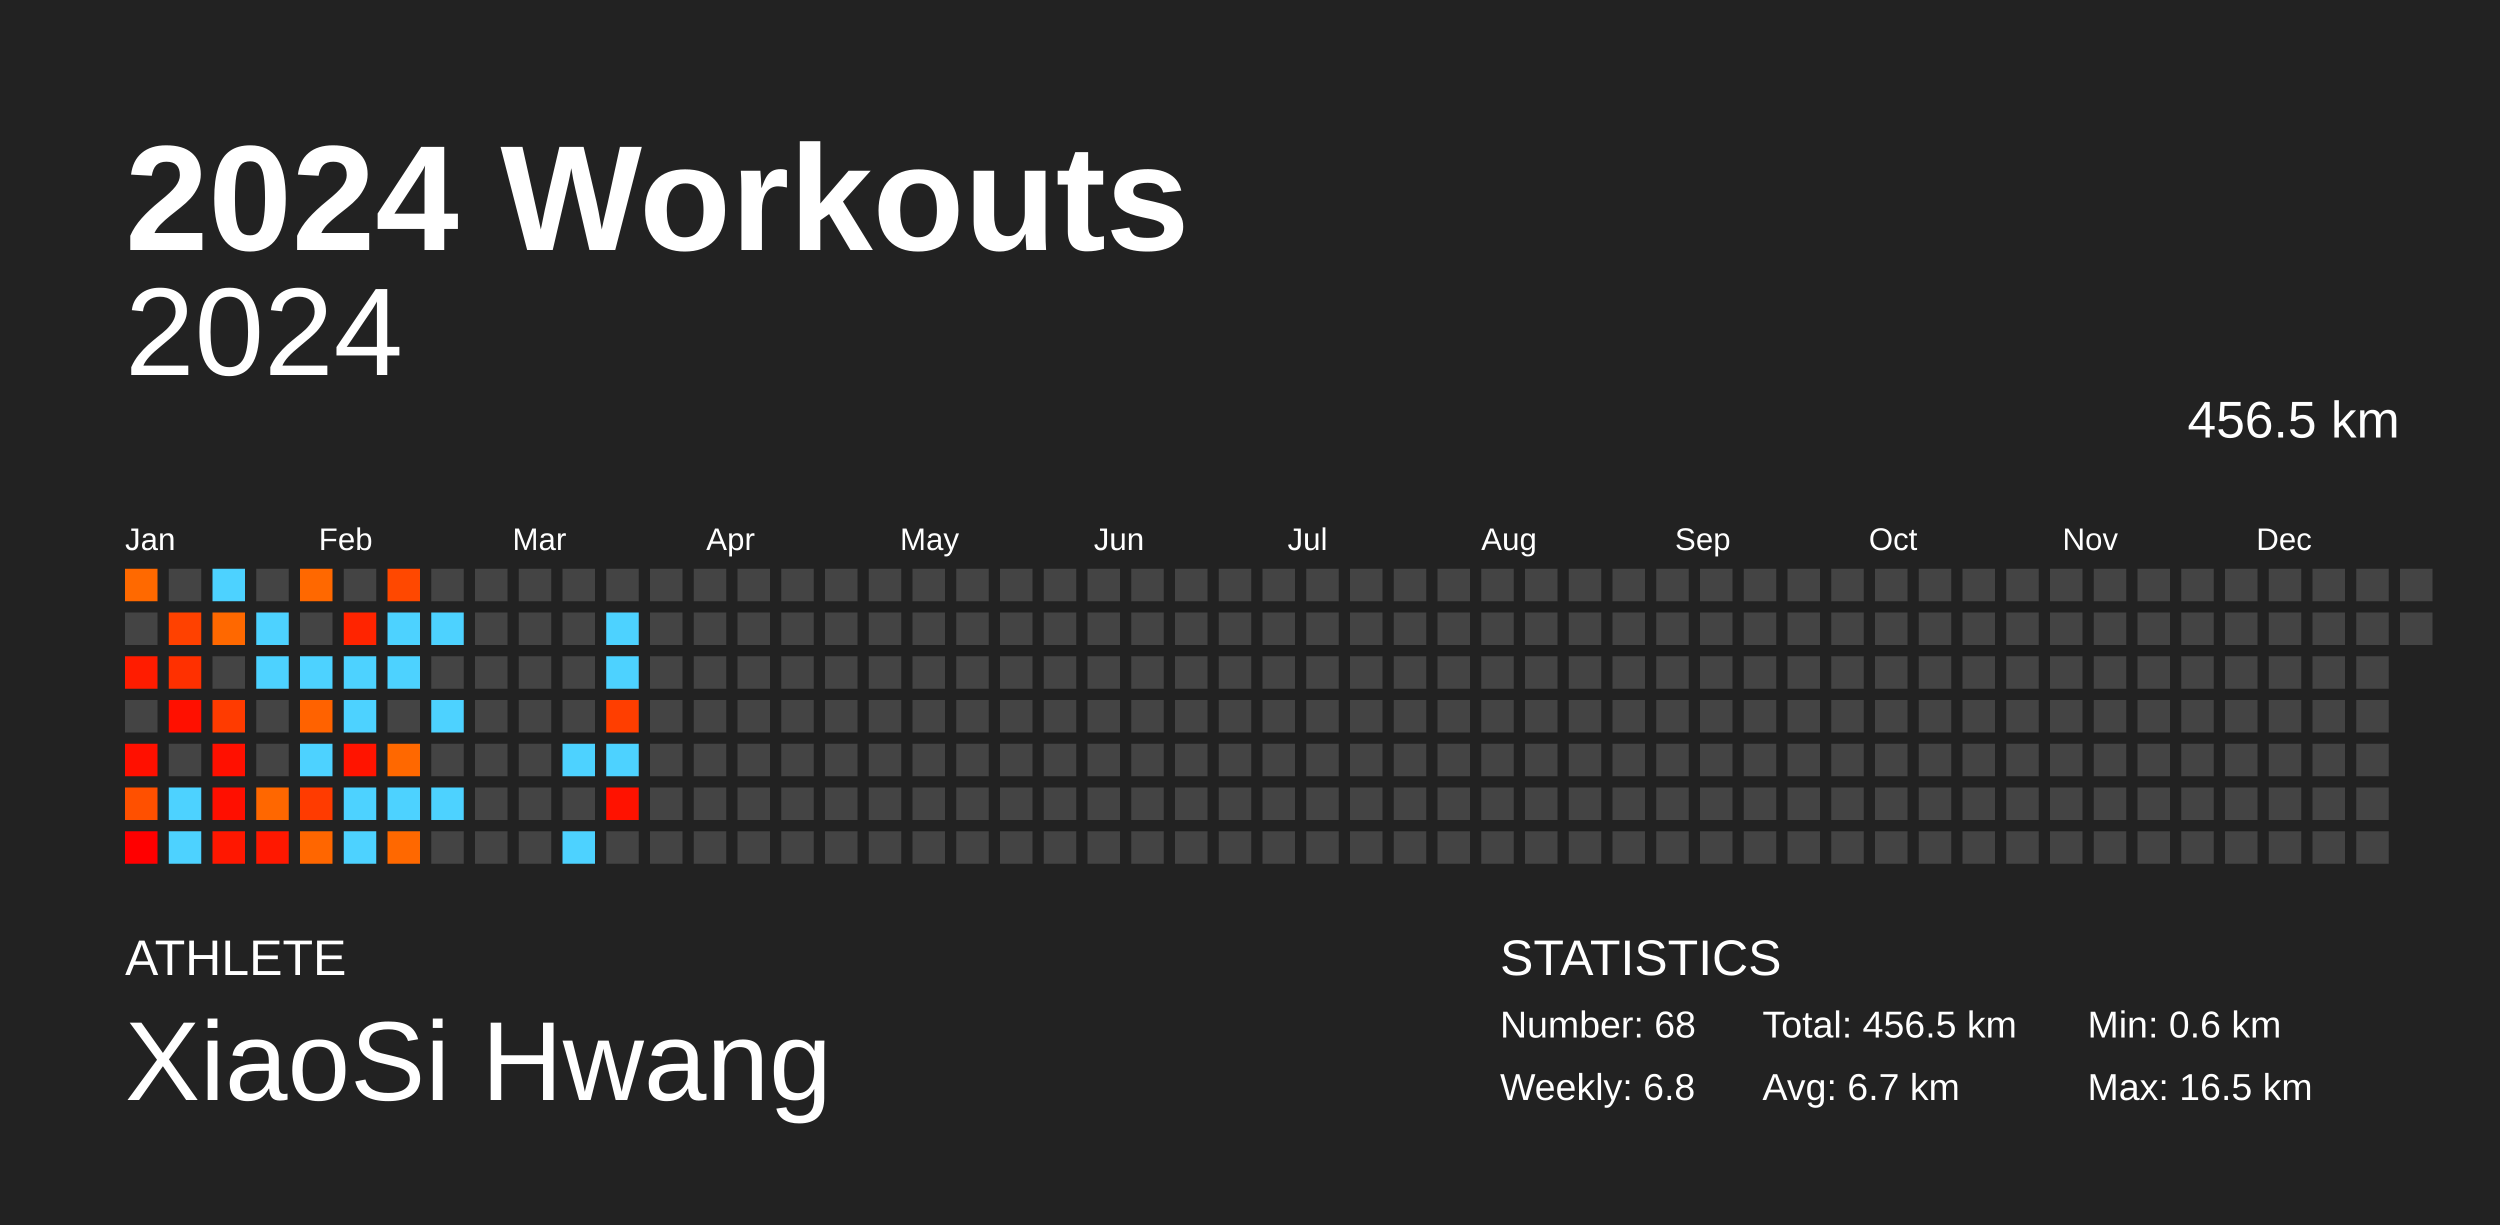
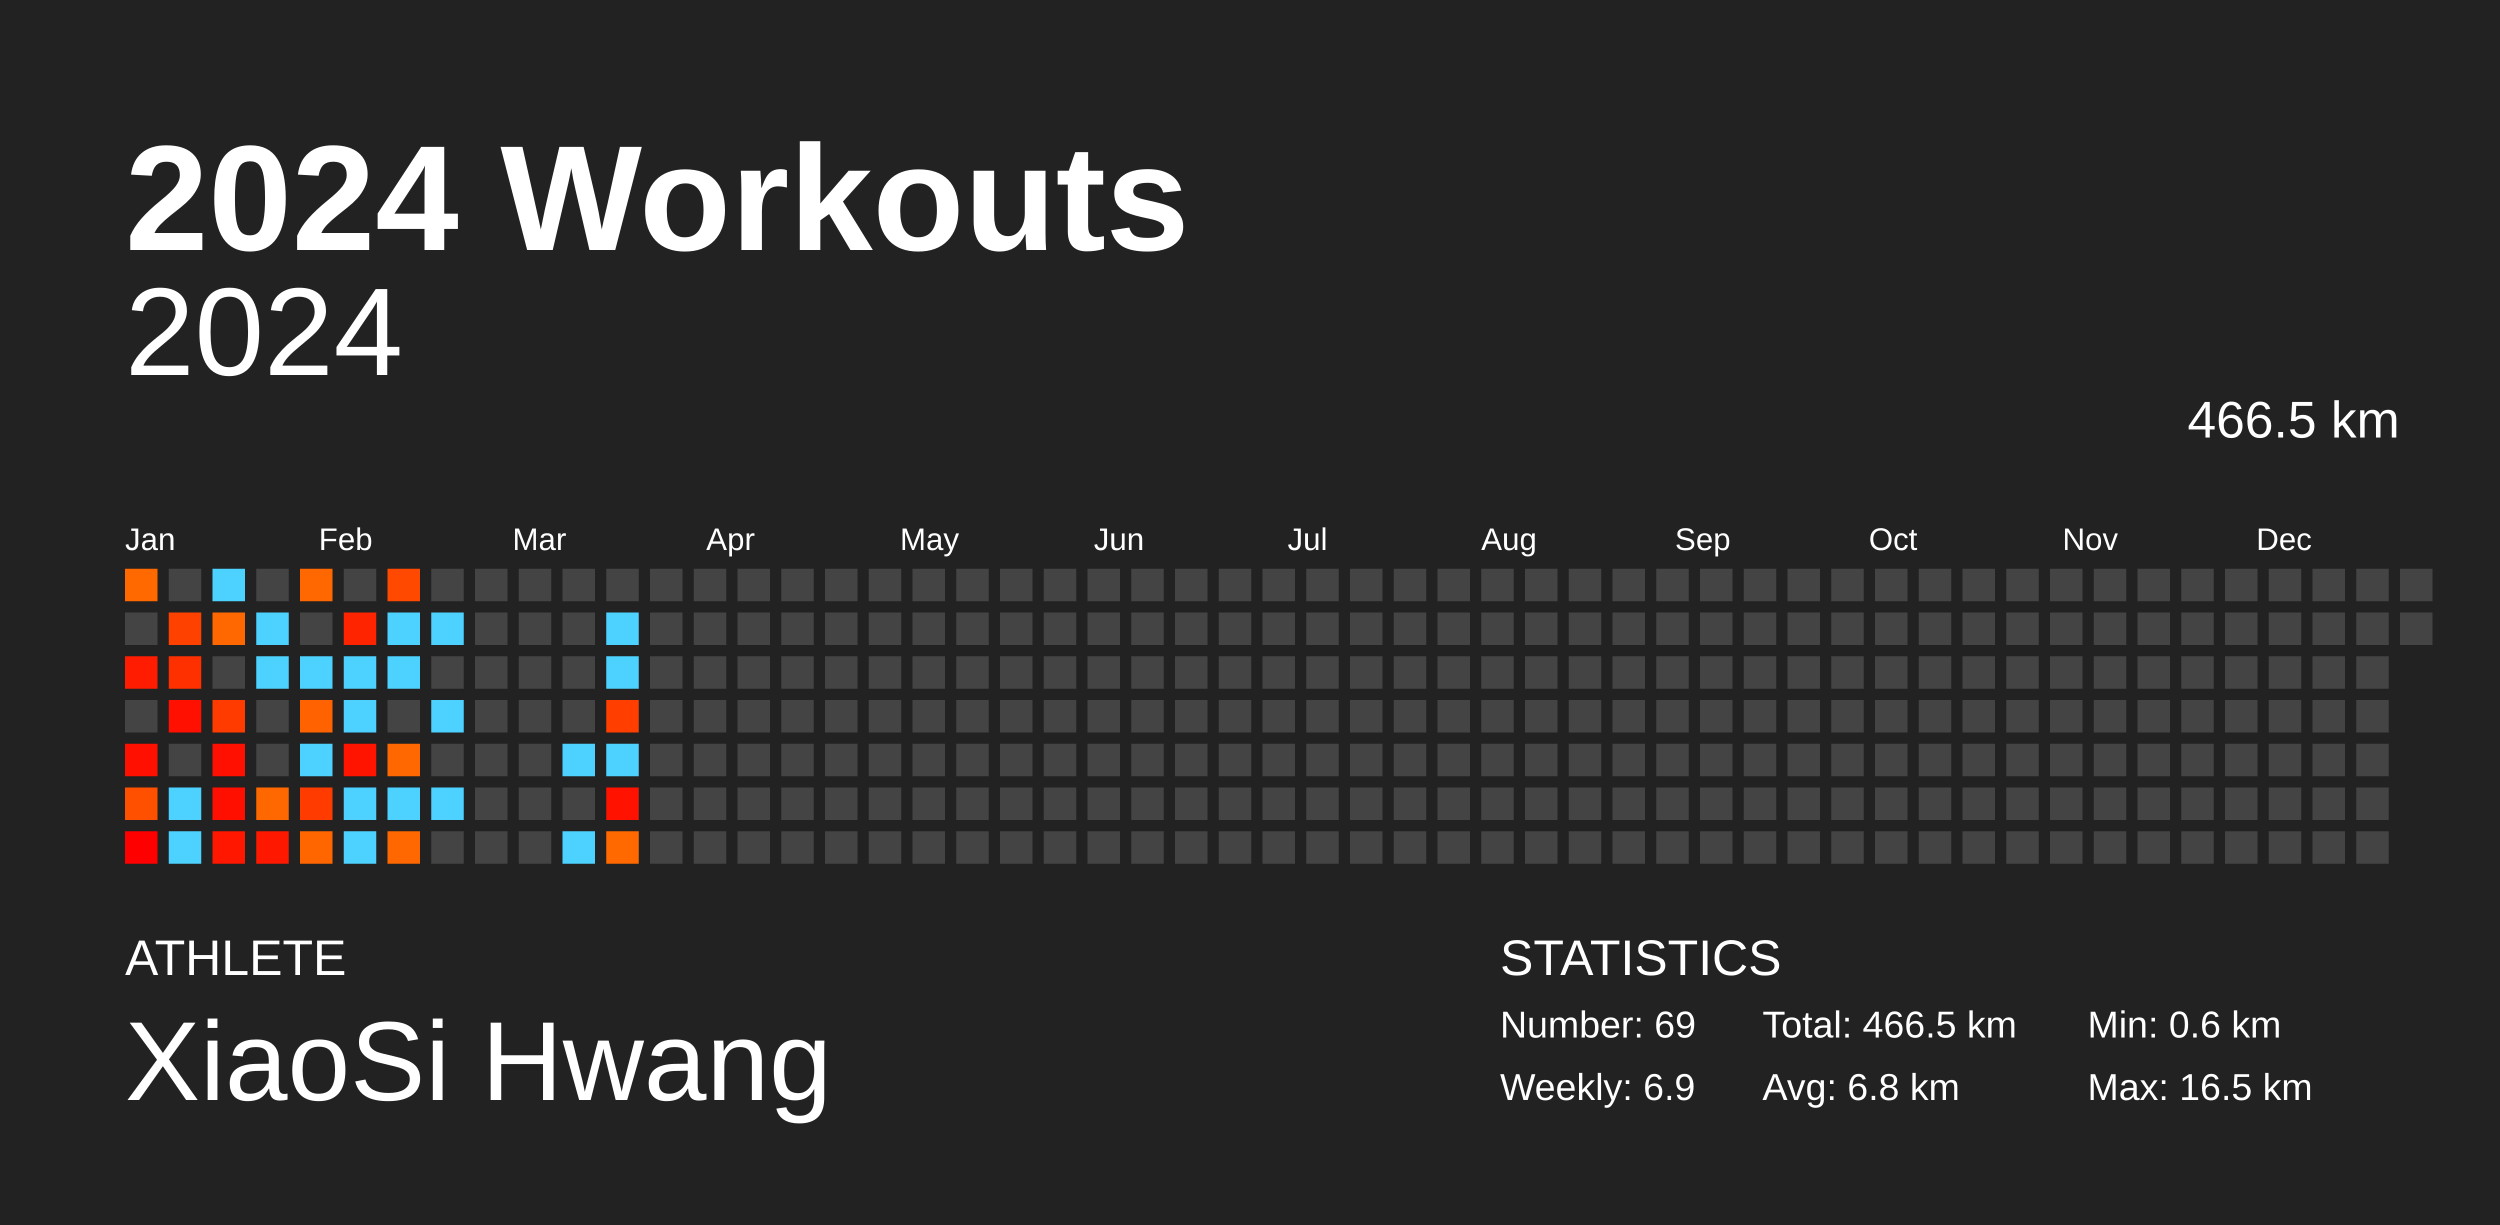
<svg xmlns="http://www.w3.org/2000/svg" baseProfile="full" height="98mm" version="1.1" viewBox="0,0,200,98" width="200mm">
  <defs />
  <rect fill="#222222" height="98" width="200" x="0" y="0" />
  <text fill="#FFFFFF" style="font-size:12px; font-family:Arial; font-weight:bold;" x="10" y="20">2024 Workouts</text>
  <text fill="#FFFFFF" style="font-size:4px; font-family:Arial" x="10" y="78">ATHLETE</text>
  <text fill="#FFFFFF" style="font-size:9px; font-family:Arial" x="10" y="88">XiaoSi Hwang</text>
  <text fill="#FFFFFF" style="font-size:4px; font-family:Arial" x="120" y="78">STATISTICS</text>
-   <text fill="#FFFFFF" style="font-size:3px; font-family:Arial" x="120" y="83">Number: 68</text>
-   <text fill="#FFFFFF" style="font-size:3px; font-family:Arial" x="120" y="88">Weekly: 6.8</text>
-   <text fill="#FFFFFF" style="font-size:3px; font-family:Arial" x="141" y="83">Total: 456.5 km</text>
-   <text fill="#FFFFFF" style="font-size:3px; font-family:Arial" x="141" y="88">Avg: 6.7 km</text>
+   <text fill="#FFFFFF" style="font-size:3px; font-family:Arial" x="120" y="83">Number: 69</text>
+   <text fill="#FFFFFF" style="font-size:3px; font-family:Arial" x="120" y="88">Weekly: 6.9</text>
+   <text fill="#FFFFFF" style="font-size:3px; font-family:Arial" x="141" y="83">Total: 466.5 km</text>
+   <text fill="#FFFFFF" style="font-size:3px; font-family:Arial" x="141" y="88">Avg: 6.8 km</text>
  <text fill="#FFFFFF" style="font-size:3px; font-family:Arial" x="167" y="83">Min: 0.6 km</text>
  <text fill="#FFFFFF" style="font-size:3px; font-family:Arial" x="167" y="88">Max: 16.5 km</text>
  <text alignment-baseline="hanging" fill="#FFFFFF" style="font-size:10.0px; font-family:Arial;" x="10" y="30">2024</text>
-   <text alignment-baseline="hanging" fill="#FFFFFF" style="font-size:4.125px; font-family:Arial;" x="175" y="35">456.5 km</text>
+   <text alignment-baseline="hanging" fill="#FFFFFF" style="font-size:4.125px; font-family:Arial;" x="175" y="35">466.5 km</text>
  <text fill="#FFFFFF" style="font-size:2.5px; font-family:Arial" x="10.0" y="44">Jan</text>
  <text fill="#FFFFFF" style="font-size:2.5px; font-family:Arial" x="25.5" y="44">Feb</text>
  <text fill="#FFFFFF" style="font-size:2.5px; font-family:Arial" x="41.0" y="44">Mar</text>
  <text fill="#FFFFFF" style="font-size:2.5px; font-family:Arial" x="56.5" y="44">Apr</text>
  <text fill="#FFFFFF" style="font-size:2.5px; font-family:Arial" x="72.0" y="44">May</text>
  <text fill="#FFFFFF" style="font-size:2.5px; font-family:Arial" x="87.5" y="44">Jun</text>
  <text fill="#FFFFFF" style="font-size:2.5px; font-family:Arial" x="103.0" y="44">Jul</text>
  <text fill="#FFFFFF" style="font-size:2.5px; font-family:Arial" x="118.5" y="44">Aug</text>
  <text fill="#FFFFFF" style="font-size:2.5px; font-family:Arial" x="134.0" y="44">Sep</text>
  <text fill="#FFFFFF" style="font-size:2.5px; font-family:Arial" x="149.5" y="44">Oct</text>
  <text fill="#FFFFFF" style="font-size:2.5px; font-family:Arial" x="165.0" y="44">Nov</text>
  <text fill="#FFFFFF" style="font-size:2.5px; font-family:Arial" x="180.5" y="44">Dec</text>
  <rect fill="#ff6900" height="2.6" width="2.6" x="10.0" y="45.5" />
  <rect fill="#444444" height="2.6" width="2.6" x="10.0" y="49.0" />
  <rect fill="#ff1c00" height="2.6" width="2.6" x="10.0" y="52.5" />
  <rect fill="#444444" height="2.6" width="2.6" x="10.0" y="56.0" />
  <rect fill="#ff1000" height="2.6" width="2.6" x="10.0" y="59.5" />
  <rect fill="#ff5000" height="2.6" width="2.6" x="10.0" y="63.0" />
  <rect fill="#ff0000" height="2.6" width="2.6" x="10.0" y="66.5" />
  <rect fill="#444444" height="2.6" width="2.6" x="13.5" y="45.5" />
  <rect fill="#ff4100" height="2.6" width="2.6" x="13.5" y="49.0" />
  <rect fill="#ff3000" height="2.6" width="2.6" x="13.5" y="52.5" />
  <rect fill="#ff1000" height="2.6" width="2.6" x="13.5" y="56.0" />
  <rect fill="#444444" height="2.6" width="2.6" x="13.5" y="59.5" />
  <rect fill="#4dd2ff" height="2.6" width="2.6" x="13.5" y="63.0" />
  <rect fill="#4dd2ff" height="2.6" width="2.6" x="13.5" y="66.5" />
  <rect fill="#4dd2ff" height="2.6" width="2.6" x="17.0" y="45.5" />
  <rect fill="#ff6800" height="2.6" width="2.6" x="17.0" y="49.0" />
  <rect fill="#444444" height="2.6" width="2.6" x="17.0" y="52.5" />
  <rect fill="#ff3b00" height="2.6" width="2.6" x="17.0" y="56.0" />
  <rect fill="#ff1000" height="2.6" width="2.6" x="17.0" y="59.5" />
  <rect fill="#ff0f00" height="2.6" width="2.6" x="17.0" y="63.0" />
  <rect fill="#ff1700" height="2.6" width="2.6" x="17.0" y="66.5" />
  <rect fill="#444444" height="2.6" width="2.6" x="20.5" y="45.5" />
  <rect fill="#4dd2ff" height="2.6" width="2.6" x="20.5" y="49.0" />
  <rect fill="#4dd2ff" height="2.6" width="2.6" x="20.5" y="52.5" />
  <rect fill="#444444" height="2.6" width="2.6" x="20.5" y="56.0" />
  <rect fill="#444444" height="2.6" width="2.6" x="20.5" y="59.5" />
  <rect fill="#ff6700" height="2.6" width="2.6" x="20.5" y="63.0" />
  <rect fill="#ff1800" height="2.6" width="2.6" x="20.5" y="66.5" />
  <rect fill="#ff6800" height="2.6" width="2.6" x="24.0" y="45.5" />
  <rect fill="#444444" height="2.6" width="2.6" x="24.0" y="49.0" />
  <rect fill="#4dd2ff" height="2.6" width="2.6" x="24.0" y="52.5" />
  <rect fill="#ff6200" height="2.6" width="2.6" x="24.0" y="56.0" />
  <rect fill="#4dd2ff" height="2.6" width="2.6" x="24.0" y="59.5" />
  <rect fill="#ff3b00" height="2.6" width="2.6" x="24.0" y="63.0" />
  <rect fill="#ff6600" height="2.6" width="2.6" x="24.0" y="66.5" />
  <rect fill="#444444" height="2.6" width="2.6" x="27.5" y="45.5" />
  <rect fill="#ff2400" height="2.6" width="2.6" x="27.5" y="49.0" />
  <rect fill="#4dd2ff" height="2.6" width="2.6" x="27.5" y="52.5" />
  <rect fill="#4dd2ff" height="2.6" width="2.6" x="27.5" y="56.0" />
  <rect fill="#ff1400" height="2.6" width="2.6" x="27.5" y="59.5" />
  <rect fill="#4dd2ff" height="2.6" width="2.6" x="27.5" y="63.0" />
  <rect fill="#4dd2ff" height="2.6" width="2.6" x="27.5" y="66.5" />
  <rect fill="#ff4800" height="2.6" width="2.6" x="31.0" y="45.5" />
  <rect fill="#4dd2ff" height="2.6" width="2.6" x="31.0" y="49.0" />
  <rect fill="#4dd2ff" height="2.6" width="2.6" x="31.0" y="52.5" />
  <rect fill="#444444" height="2.6" width="2.6" x="31.0" y="56.0" />
  <rect fill="#ff6800" height="2.6" width="2.6" x="31.0" y="59.5" />
  <rect fill="#4dd2ff" height="2.6" width="2.6" x="31.0" y="63.0" />
  <rect fill="#ff6800" height="2.6" width="2.6" x="31.0" y="66.5" />
  <rect fill="#444444" height="2.6" width="2.6" x="34.5" y="45.5" />
  <rect fill="#4dd2ff" height="2.6" width="2.6" x="34.5" y="49.0" />
  <rect fill="#444444" height="2.6" width="2.6" x="34.5" y="52.5" />
  <rect fill="#4dd2ff" height="2.6" width="2.6" x="34.5" y="56.0" />
  <rect fill="#444444" height="2.6" width="2.6" x="34.5" y="59.5" />
  <rect fill="#4dd2ff" height="2.6" width="2.6" x="34.5" y="63.0" />
  <rect fill="#444444" height="2.6" width="2.6" x="34.5" y="66.5" />
  <rect fill="#444444" height="2.6" width="2.6" x="38.0" y="45.5" />
  <rect fill="#444444" height="2.6" width="2.6" x="38.0" y="49.0" />
  <rect fill="#444444" height="2.6" width="2.6" x="38.0" y="52.5" />
  <rect fill="#444444" height="2.6" width="2.6" x="38.0" y="56.0" />
  <rect fill="#444444" height="2.6" width="2.6" x="38.0" y="59.5" />
  <rect fill="#444444" height="2.6" width="2.6" x="38.0" y="63.0" />
  <rect fill="#444444" height="2.6" width="2.6" x="38.0" y="66.5" />
  <rect fill="#444444" height="2.6" width="2.6" x="41.5" y="45.5" />
  <rect fill="#444444" height="2.6" width="2.6" x="41.5" y="49.0" />
  <rect fill="#444444" height="2.6" width="2.6" x="41.5" y="52.5" />
  <rect fill="#444444" height="2.6" width="2.6" x="41.5" y="56.0" />
  <rect fill="#444444" height="2.6" width="2.6" x="41.5" y="59.5" />
  <rect fill="#444444" height="2.6" width="2.6" x="41.5" y="63.0" />
  <rect fill="#444444" height="2.6" width="2.6" x="41.5" y="66.5" />
  <rect fill="#444444" height="2.6" width="2.6" x="45.0" y="45.5" />
  <rect fill="#444444" height="2.6" width="2.6" x="45.0" y="49.0" />
  <rect fill="#444444" height="2.6" width="2.6" x="45.0" y="52.5" />
  <rect fill="#444444" height="2.6" width="2.6" x="45.0" y="56.0" />
  <rect fill="#4dd2ff" height="2.6" width="2.6" x="45.0" y="59.5" />
  <rect fill="#444444" height="2.6" width="2.6" x="45.0" y="63.0" />
  <rect fill="#4dd2ff" height="2.6" width="2.6" x="45.0" y="66.5" />
  <rect fill="#444444" height="2.6" width="2.6" x="48.5" y="45.5" />
  <rect fill="#4dd2ff" height="2.6" width="2.6" x="48.5" y="49.0" />
  <rect fill="#4dd2ff" height="2.6" width="2.6" x="48.5" y="52.5" />
  <rect fill="#ff3e00" height="2.6" width="2.6" x="48.5" y="56.0" />
  <rect fill="#4dd2ff" height="2.6" width="2.6" x="48.5" y="59.5" />
  <rect fill="#ff1200" height="2.6" width="2.6" x="48.5" y="63.0" />
-   <rect fill="#444444" height="2.6" width="2.6" x="48.5" y="66.5" />
+   <rect fill="#ff6900" height="2.6" width="2.6" x="48.5" y="66.5" />
  <rect fill="#444444" height="2.6" width="2.6" x="52.0" y="45.5" />
  <rect fill="#444444" height="2.6" width="2.6" x="52.0" y="49.0" />
  <rect fill="#444444" height="2.6" width="2.6" x="52.0" y="52.5" />
  <rect fill="#444444" height="2.6" width="2.6" x="52.0" y="56.0" />
  <rect fill="#444444" height="2.6" width="2.6" x="52.0" y="59.5" />
  <rect fill="#444444" height="2.6" width="2.6" x="52.0" y="63.0" />
  <rect fill="#444444" height="2.6" width="2.6" x="52.0" y="66.5" />
  <rect fill="#444444" height="2.6" width="2.6" x="55.5" y="45.5" />
  <rect fill="#444444" height="2.6" width="2.6" x="55.5" y="49.0" />
  <rect fill="#444444" height="2.6" width="2.6" x="55.5" y="52.5" />
  <rect fill="#444444" height="2.6" width="2.6" x="55.5" y="56.0" />
  <rect fill="#444444" height="2.6" width="2.6" x="55.5" y="59.5" />
  <rect fill="#444444" height="2.6" width="2.6" x="55.5" y="63.0" />
  <rect fill="#444444" height="2.6" width="2.6" x="55.5" y="66.5" />
  <rect fill="#444444" height="2.6" width="2.6" x="59.0" y="45.5" />
  <rect fill="#444444" height="2.6" width="2.6" x="59.0" y="49.0" />
  <rect fill="#444444" height="2.6" width="2.6" x="59.0" y="52.5" />
  <rect fill="#444444" height="2.6" width="2.6" x="59.0" y="56.0" />
  <rect fill="#444444" height="2.6" width="2.6" x="59.0" y="59.5" />
  <rect fill="#444444" height="2.6" width="2.6" x="59.0" y="63.0" />
  <rect fill="#444444" height="2.6" width="2.6" x="59.0" y="66.5" />
  <rect fill="#444444" height="2.6" width="2.6" x="62.5" y="45.5" />
  <rect fill="#444444" height="2.6" width="2.6" x="62.5" y="49.0" />
  <rect fill="#444444" height="2.6" width="2.6" x="62.5" y="52.5" />
  <rect fill="#444444" height="2.6" width="2.6" x="62.5" y="56.0" />
  <rect fill="#444444" height="2.6" width="2.6" x="62.5" y="59.5" />
  <rect fill="#444444" height="2.6" width="2.6" x="62.5" y="63.0" />
  <rect fill="#444444" height="2.6" width="2.6" x="62.5" y="66.5" />
  <rect fill="#444444" height="2.6" width="2.6" x="66.0" y="45.5" />
  <rect fill="#444444" height="2.6" width="2.6" x="66.0" y="49.0" />
  <rect fill="#444444" height="2.6" width="2.6" x="66.0" y="52.5" />
  <rect fill="#444444" height="2.6" width="2.6" x="66.0" y="56.0" />
  <rect fill="#444444" height="2.6" width="2.6" x="66.0" y="59.5" />
  <rect fill="#444444" height="2.6" width="2.6" x="66.0" y="63.0" />
  <rect fill="#444444" height="2.6" width="2.6" x="66.0" y="66.5" />
  <rect fill="#444444" height="2.6" width="2.6" x="69.5" y="45.5" />
  <rect fill="#444444" height="2.6" width="2.6" x="69.5" y="49.0" />
  <rect fill="#444444" height="2.6" width="2.6" x="69.5" y="52.5" />
  <rect fill="#444444" height="2.6" width="2.6" x="69.5" y="56.0" />
  <rect fill="#444444" height="2.6" width="2.6" x="69.5" y="59.5" />
  <rect fill="#444444" height="2.6" width="2.6" x="69.5" y="63.0" />
  <rect fill="#444444" height="2.6" width="2.6" x="69.5" y="66.5" />
  <rect fill="#444444" height="2.6" width="2.6" x="73.0" y="45.5" />
  <rect fill="#444444" height="2.6" width="2.6" x="73.0" y="49.0" />
  <rect fill="#444444" height="2.6" width="2.6" x="73.0" y="52.5" />
  <rect fill="#444444" height="2.6" width="2.6" x="73.0" y="56.0" />
  <rect fill="#444444" height="2.6" width="2.6" x="73.0" y="59.5" />
  <rect fill="#444444" height="2.6" width="2.6" x="73.0" y="63.0" />
  <rect fill="#444444" height="2.6" width="2.6" x="73.0" y="66.5" />
  <rect fill="#444444" height="2.6" width="2.6" x="76.5" y="45.5" />
  <rect fill="#444444" height="2.6" width="2.6" x="76.5" y="49.0" />
  <rect fill="#444444" height="2.6" width="2.6" x="76.5" y="52.5" />
  <rect fill="#444444" height="2.6" width="2.6" x="76.5" y="56.0" />
  <rect fill="#444444" height="2.6" width="2.6" x="76.5" y="59.5" />
  <rect fill="#444444" height="2.6" width="2.6" x="76.5" y="63.0" />
  <rect fill="#444444" height="2.6" width="2.6" x="76.5" y="66.5" />
  <rect fill="#444444" height="2.6" width="2.6" x="80.0" y="45.5" />
  <rect fill="#444444" height="2.6" width="2.6" x="80.0" y="49.0" />
  <rect fill="#444444" height="2.6" width="2.6" x="80.0" y="52.5" />
  <rect fill="#444444" height="2.6" width="2.6" x="80.0" y="56.0" />
  <rect fill="#444444" height="2.6" width="2.6" x="80.0" y="59.5" />
  <rect fill="#444444" height="2.6" width="2.6" x="80.0" y="63.0" />
  <rect fill="#444444" height="2.6" width="2.6" x="80.0" y="66.5" />
  <rect fill="#444444" height="2.6" width="2.6" x="83.5" y="45.5" />
  <rect fill="#444444" height="2.6" width="2.6" x="83.5" y="49.0" />
  <rect fill="#444444" height="2.6" width="2.6" x="83.5" y="52.5" />
  <rect fill="#444444" height="2.6" width="2.6" x="83.5" y="56.0" />
  <rect fill="#444444" height="2.6" width="2.6" x="83.5" y="59.5" />
  <rect fill="#444444" height="2.6" width="2.6" x="83.5" y="63.0" />
  <rect fill="#444444" height="2.6" width="2.6" x="83.5" y="66.5" />
  <rect fill="#444444" height="2.6" width="2.6" x="87.0" y="45.5" />
  <rect fill="#444444" height="2.6" width="2.6" x="87.0" y="49.0" />
  <rect fill="#444444" height="2.6" width="2.6" x="87.0" y="52.5" />
  <rect fill="#444444" height="2.6" width="2.6" x="87.0" y="56.0" />
  <rect fill="#444444" height="2.6" width="2.6" x="87.0" y="59.5" />
  <rect fill="#444444" height="2.6" width="2.6" x="87.0" y="63.0" />
  <rect fill="#444444" height="2.6" width="2.6" x="87.0" y="66.5" />
  <rect fill="#444444" height="2.6" width="2.6" x="90.5" y="45.5" />
  <rect fill="#444444" height="2.6" width="2.6" x="90.5" y="49.0" />
  <rect fill="#444444" height="2.6" width="2.6" x="90.5" y="52.5" />
  <rect fill="#444444" height="2.6" width="2.6" x="90.5" y="56.0" />
  <rect fill="#444444" height="2.6" width="2.6" x="90.5" y="59.5" />
  <rect fill="#444444" height="2.6" width="2.6" x="90.5" y="63.0" />
  <rect fill="#444444" height="2.6" width="2.6" x="90.5" y="66.5" />
  <rect fill="#444444" height="2.6" width="2.6" x="94.0" y="45.5" />
  <rect fill="#444444" height="2.6" width="2.6" x="94.0" y="49.0" />
  <rect fill="#444444" height="2.6" width="2.6" x="94.0" y="52.5" />
  <rect fill="#444444" height="2.6" width="2.6" x="94.0" y="56.0" />
  <rect fill="#444444" height="2.6" width="2.6" x="94.0" y="59.5" />
  <rect fill="#444444" height="2.6" width="2.6" x="94.0" y="63.0" />
  <rect fill="#444444" height="2.6" width="2.6" x="94.0" y="66.5" />
  <rect fill="#444444" height="2.6" width="2.6" x="97.5" y="45.5" />
  <rect fill="#444444" height="2.6" width="2.6" x="97.5" y="49.0" />
  <rect fill="#444444" height="2.6" width="2.6" x="97.5" y="52.5" />
  <rect fill="#444444" height="2.6" width="2.6" x="97.5" y="56.0" />
  <rect fill="#444444" height="2.6" width="2.6" x="97.5" y="59.5" />
  <rect fill="#444444" height="2.6" width="2.6" x="97.5" y="63.0" />
  <rect fill="#444444" height="2.6" width="2.6" x="97.5" y="66.5" />
  <rect fill="#444444" height="2.6" width="2.6" x="101.0" y="45.5" />
  <rect fill="#444444" height="2.6" width="2.6" x="101.0" y="49.0" />
  <rect fill="#444444" height="2.6" width="2.6" x="101.0" y="52.5" />
  <rect fill="#444444" height="2.6" width="2.6" x="101.0" y="56.0" />
  <rect fill="#444444" height="2.6" width="2.6" x="101.0" y="59.5" />
  <rect fill="#444444" height="2.6" width="2.6" x="101.0" y="63.0" />
  <rect fill="#444444" height="2.6" width="2.6" x="101.0" y="66.5" />
  <rect fill="#444444" height="2.6" width="2.6" x="104.5" y="45.5" />
  <rect fill="#444444" height="2.6" width="2.6" x="104.5" y="49.0" />
  <rect fill="#444444" height="2.6" width="2.6" x="104.5" y="52.5" />
  <rect fill="#444444" height="2.6" width="2.6" x="104.5" y="56.0" />
  <rect fill="#444444" height="2.6" width="2.6" x="104.5" y="59.5" />
  <rect fill="#444444" height="2.6" width="2.6" x="104.5" y="63.0" />
  <rect fill="#444444" height="2.6" width="2.6" x="104.5" y="66.5" />
  <rect fill="#444444" height="2.6" width="2.6" x="108.0" y="45.5" />
  <rect fill="#444444" height="2.6" width="2.6" x="108.0" y="49.0" />
  <rect fill="#444444" height="2.6" width="2.6" x="108.0" y="52.5" />
  <rect fill="#444444" height="2.6" width="2.6" x="108.0" y="56.0" />
  <rect fill="#444444" height="2.6" width="2.6" x="108.0" y="59.5" />
  <rect fill="#444444" height="2.6" width="2.6" x="108.0" y="63.0" />
  <rect fill="#444444" height="2.6" width="2.6" x="108.0" y="66.5" />
  <rect fill="#444444" height="2.6" width="2.6" x="111.5" y="45.5" />
  <rect fill="#444444" height="2.6" width="2.6" x="111.5" y="49.0" />
  <rect fill="#444444" height="2.6" width="2.6" x="111.5" y="52.5" />
  <rect fill="#444444" height="2.6" width="2.6" x="111.5" y="56.0" />
  <rect fill="#444444" height="2.6" width="2.6" x="111.5" y="59.5" />
  <rect fill="#444444" height="2.6" width="2.6" x="111.5" y="63.0" />
  <rect fill="#444444" height="2.6" width="2.6" x="111.5" y="66.5" />
  <rect fill="#444444" height="2.6" width="2.6" x="115.0" y="45.5" />
  <rect fill="#444444" height="2.6" width="2.6" x="115.0" y="49.0" />
  <rect fill="#444444" height="2.6" width="2.6" x="115.0" y="52.5" />
  <rect fill="#444444" height="2.6" width="2.6" x="115.0" y="56.0" />
  <rect fill="#444444" height="2.6" width="2.6" x="115.0" y="59.5" />
  <rect fill="#444444" height="2.6" width="2.6" x="115.0" y="63.0" />
  <rect fill="#444444" height="2.6" width="2.6" x="115.0" y="66.5" />
  <rect fill="#444444" height="2.6" width="2.6" x="118.5" y="45.5" />
  <rect fill="#444444" height="2.6" width="2.6" x="118.5" y="49.0" />
  <rect fill="#444444" height="2.6" width="2.6" x="118.5" y="52.5" />
  <rect fill="#444444" height="2.6" width="2.6" x="118.5" y="56.0" />
  <rect fill="#444444" height="2.6" width="2.6" x="118.5" y="59.5" />
  <rect fill="#444444" height="2.6" width="2.6" x="118.5" y="63.0" />
  <rect fill="#444444" height="2.6" width="2.6" x="118.5" y="66.5" />
  <rect fill="#444444" height="2.6" width="2.6" x="122.0" y="45.5" />
  <rect fill="#444444" height="2.6" width="2.6" x="122.0" y="49.0" />
  <rect fill="#444444" height="2.6" width="2.6" x="122.0" y="52.5" />
  <rect fill="#444444" height="2.6" width="2.6" x="122.0" y="56.0" />
  <rect fill="#444444" height="2.6" width="2.6" x="122.0" y="59.5" />
  <rect fill="#444444" height="2.6" width="2.6" x="122.0" y="63.0" />
  <rect fill="#444444" height="2.6" width="2.6" x="122.0" y="66.5" />
  <rect fill="#444444" height="2.6" width="2.6" x="125.5" y="45.5" />
  <rect fill="#444444" height="2.6" width="2.6" x="125.5" y="49.0" />
  <rect fill="#444444" height="2.6" width="2.6" x="125.5" y="52.5" />
  <rect fill="#444444" height="2.6" width="2.6" x="125.5" y="56.0" />
  <rect fill="#444444" height="2.6" width="2.6" x="125.5" y="59.5" />
  <rect fill="#444444" height="2.6" width="2.6" x="125.5" y="63.0" />
  <rect fill="#444444" height="2.6" width="2.6" x="125.5" y="66.5" />
  <rect fill="#444444" height="2.6" width="2.6" x="129.0" y="45.5" />
  <rect fill="#444444" height="2.6" width="2.6" x="129.0" y="49.0" />
  <rect fill="#444444" height="2.6" width="2.6" x="129.0" y="52.5" />
  <rect fill="#444444" height="2.6" width="2.6" x="129.0" y="56.0" />
  <rect fill="#444444" height="2.6" width="2.6" x="129.0" y="59.5" />
  <rect fill="#444444" height="2.6" width="2.6" x="129.0" y="63.0" />
  <rect fill="#444444" height="2.6" width="2.6" x="129.0" y="66.5" />
  <rect fill="#444444" height="2.6" width="2.6" x="132.5" y="45.5" />
  <rect fill="#444444" height="2.6" width="2.6" x="132.5" y="49.0" />
  <rect fill="#444444" height="2.6" width="2.6" x="132.5" y="52.5" />
  <rect fill="#444444" height="2.6" width="2.6" x="132.5" y="56.0" />
  <rect fill="#444444" height="2.6" width="2.6" x="132.5" y="59.5" />
  <rect fill="#444444" height="2.6" width="2.6" x="132.5" y="63.0" />
  <rect fill="#444444" height="2.6" width="2.6" x="132.5" y="66.5" />
  <rect fill="#444444" height="2.6" width="2.6" x="136.0" y="45.5" />
  <rect fill="#444444" height="2.6" width="2.6" x="136.0" y="49.0" />
  <rect fill="#444444" height="2.6" width="2.6" x="136.0" y="52.5" />
  <rect fill="#444444" height="2.6" width="2.6" x="136.0" y="56.0" />
  <rect fill="#444444" height="2.6" width="2.6" x="136.0" y="59.5" />
  <rect fill="#444444" height="2.6" width="2.6" x="136.0" y="63.0" />
  <rect fill="#444444" height="2.6" width="2.6" x="136.0" y="66.5" />
  <rect fill="#444444" height="2.6" width="2.6" x="139.5" y="45.5" />
  <rect fill="#444444" height="2.6" width="2.6" x="139.5" y="49.0" />
  <rect fill="#444444" height="2.6" width="2.6" x="139.5" y="52.5" />
  <rect fill="#444444" height="2.6" width="2.6" x="139.5" y="56.0" />
  <rect fill="#444444" height="2.6" width="2.6" x="139.5" y="59.5" />
  <rect fill="#444444" height="2.6" width="2.6" x="139.5" y="63.0" />
  <rect fill="#444444" height="2.6" width="2.6" x="139.5" y="66.5" />
  <rect fill="#444444" height="2.6" width="2.6" x="143.0" y="45.5" />
  <rect fill="#444444" height="2.6" width="2.6" x="143.0" y="49.0" />
  <rect fill="#444444" height="2.6" width="2.6" x="143.0" y="52.5" />
  <rect fill="#444444" height="2.6" width="2.6" x="143.0" y="56.0" />
  <rect fill="#444444" height="2.6" width="2.6" x="143.0" y="59.5" />
  <rect fill="#444444" height="2.6" width="2.6" x="143.0" y="63.0" />
  <rect fill="#444444" height="2.6" width="2.6" x="143.0" y="66.5" />
  <rect fill="#444444" height="2.6" width="2.6" x="146.5" y="45.5" />
  <rect fill="#444444" height="2.6" width="2.6" x="146.5" y="49.0" />
  <rect fill="#444444" height="2.6" width="2.6" x="146.5" y="52.5" />
  <rect fill="#444444" height="2.6" width="2.6" x="146.5" y="56.0" />
  <rect fill="#444444" height="2.6" width="2.6" x="146.5" y="59.5" />
  <rect fill="#444444" height="2.6" width="2.6" x="146.5" y="63.0" />
  <rect fill="#444444" height="2.6" width="2.6" x="146.5" y="66.5" />
  <rect fill="#444444" height="2.6" width="2.6" x="150.0" y="45.5" />
  <rect fill="#444444" height="2.6" width="2.6" x="150.0" y="49.0" />
  <rect fill="#444444" height="2.6" width="2.6" x="150.0" y="52.5" />
  <rect fill="#444444" height="2.6" width="2.6" x="150.0" y="56.0" />
  <rect fill="#444444" height="2.6" width="2.6" x="150.0" y="59.5" />
  <rect fill="#444444" height="2.6" width="2.6" x="150.0" y="63.0" />
  <rect fill="#444444" height="2.6" width="2.6" x="150.0" y="66.5" />
  <rect fill="#444444" height="2.6" width="2.6" x="153.5" y="45.5" />
  <rect fill="#444444" height="2.6" width="2.6" x="153.5" y="49.0" />
  <rect fill="#444444" height="2.6" width="2.6" x="153.5" y="52.5" />
  <rect fill="#444444" height="2.6" width="2.6" x="153.5" y="56.0" />
  <rect fill="#444444" height="2.6" width="2.6" x="153.5" y="59.5" />
  <rect fill="#444444" height="2.6" width="2.6" x="153.5" y="63.0" />
  <rect fill="#444444" height="2.6" width="2.6" x="153.5" y="66.5" />
  <rect fill="#444444" height="2.6" width="2.6" x="157.0" y="45.5" />
  <rect fill="#444444" height="2.6" width="2.6" x="157.0" y="49.0" />
  <rect fill="#444444" height="2.6" width="2.6" x="157.0" y="52.5" />
  <rect fill="#444444" height="2.6" width="2.6" x="157.0" y="56.0" />
  <rect fill="#444444" height="2.6" width="2.6" x="157.0" y="59.5" />
  <rect fill="#444444" height="2.6" width="2.6" x="157.0" y="63.0" />
  <rect fill="#444444" height="2.6" width="2.6" x="157.0" y="66.5" />
  <rect fill="#444444" height="2.6" width="2.6" x="160.5" y="45.5" />
  <rect fill="#444444" height="2.6" width="2.6" x="160.5" y="49.0" />
  <rect fill="#444444" height="2.6" width="2.6" x="160.5" y="52.5" />
  <rect fill="#444444" height="2.6" width="2.6" x="160.5" y="56.0" />
  <rect fill="#444444" height="2.6" width="2.6" x="160.5" y="59.5" />
  <rect fill="#444444" height="2.6" width="2.6" x="160.5" y="63.0" />
  <rect fill="#444444" height="2.6" width="2.6" x="160.5" y="66.5" />
  <rect fill="#444444" height="2.6" width="2.6" x="164.0" y="45.5" />
  <rect fill="#444444" height="2.6" width="2.6" x="164.0" y="49.0" />
  <rect fill="#444444" height="2.6" width="2.6" x="164.0" y="52.5" />
  <rect fill="#444444" height="2.6" width="2.6" x="164.0" y="56.0" />
  <rect fill="#444444" height="2.6" width="2.6" x="164.0" y="59.5" />
  <rect fill="#444444" height="2.6" width="2.6" x="164.0" y="63.0" />
  <rect fill="#444444" height="2.6" width="2.6" x="164.0" y="66.5" />
  <rect fill="#444444" height="2.6" width="2.6" x="167.5" y="45.5" />
  <rect fill="#444444" height="2.6" width="2.6" x="167.5" y="49.0" />
  <rect fill="#444444" height="2.6" width="2.6" x="167.5" y="52.5" />
  <rect fill="#444444" height="2.6" width="2.6" x="167.5" y="56.0" />
  <rect fill="#444444" height="2.6" width="2.6" x="167.5" y="59.5" />
  <rect fill="#444444" height="2.6" width="2.6" x="167.5" y="63.0" />
  <rect fill="#444444" height="2.6" width="2.6" x="167.5" y="66.5" />
  <rect fill="#444444" height="2.6" width="2.6" x="171.0" y="45.5" />
  <rect fill="#444444" height="2.6" width="2.6" x="171.0" y="49.0" />
  <rect fill="#444444" height="2.6" width="2.6" x="171.0" y="52.5" />
  <rect fill="#444444" height="2.6" width="2.6" x="171.0" y="56.0" />
  <rect fill="#444444" height="2.6" width="2.6" x="171.0" y="59.5" />
  <rect fill="#444444" height="2.6" width="2.6" x="171.0" y="63.0" />
  <rect fill="#444444" height="2.6" width="2.6" x="171.0" y="66.5" />
  <rect fill="#444444" height="2.6" width="2.6" x="174.5" y="45.5" />
  <rect fill="#444444" height="2.6" width="2.6" x="174.5" y="49.0" />
  <rect fill="#444444" height="2.6" width="2.6" x="174.5" y="52.5" />
  <rect fill="#444444" height="2.6" width="2.6" x="174.5" y="56.0" />
  <rect fill="#444444" height="2.6" width="2.6" x="174.5" y="59.5" />
  <rect fill="#444444" height="2.6" width="2.6" x="174.5" y="63.0" />
  <rect fill="#444444" height="2.6" width="2.6" x="174.5" y="66.5" />
  <rect fill="#444444" height="2.6" width="2.6" x="178.0" y="45.5" />
  <rect fill="#444444" height="2.6" width="2.6" x="178.0" y="49.0" />
  <rect fill="#444444" height="2.6" width="2.6" x="178.0" y="52.5" />
  <rect fill="#444444" height="2.6" width="2.6" x="178.0" y="56.0" />
  <rect fill="#444444" height="2.6" width="2.6" x="178.0" y="59.5" />
  <rect fill="#444444" height="2.6" width="2.6" x="178.0" y="63.0" />
  <rect fill="#444444" height="2.6" width="2.6" x="178.0" y="66.5" />
  <rect fill="#444444" height="2.6" width="2.6" x="181.5" y="45.5" />
  <rect fill="#444444" height="2.6" width="2.6" x="181.5" y="49.0" />
  <rect fill="#444444" height="2.6" width="2.6" x="181.5" y="52.5" />
  <rect fill="#444444" height="2.6" width="2.6" x="181.5" y="56.0" />
  <rect fill="#444444" height="2.6" width="2.6" x="181.5" y="59.5" />
  <rect fill="#444444" height="2.6" width="2.6" x="181.5" y="63.0" />
  <rect fill="#444444" height="2.6" width="2.6" x="181.5" y="66.5" />
  <rect fill="#444444" height="2.6" width="2.6" x="185.0" y="45.5" />
  <rect fill="#444444" height="2.6" width="2.6" x="185.0" y="49.0" />
  <rect fill="#444444" height="2.6" width="2.6" x="185.0" y="52.5" />
  <rect fill="#444444" height="2.6" width="2.6" x="185.0" y="56.0" />
  <rect fill="#444444" height="2.6" width="2.6" x="185.0" y="59.5" />
  <rect fill="#444444" height="2.6" width="2.6" x="185.0" y="63.0" />
  <rect fill="#444444" height="2.6" width="2.6" x="185.0" y="66.5" />
  <rect fill="#444444" height="2.6" width="2.6" x="188.5" y="45.5" />
  <rect fill="#444444" height="2.6" width="2.6" x="188.5" y="49.0" />
  <rect fill="#444444" height="2.6" width="2.6" x="188.5" y="52.5" />
  <rect fill="#444444" height="2.6" width="2.6" x="188.5" y="56.0" />
  <rect fill="#444444" height="2.6" width="2.6" x="188.5" y="59.5" />
  <rect fill="#444444" height="2.6" width="2.6" x="188.5" y="63.0" />
  <rect fill="#444444" height="2.6" width="2.6" x="188.5" y="66.5" />
  <rect fill="#444444" height="2.6" width="2.6" x="192.0" y="45.5" />
  <rect fill="#444444" height="2.6" width="2.6" x="192.0" y="49.0" />
</svg>
